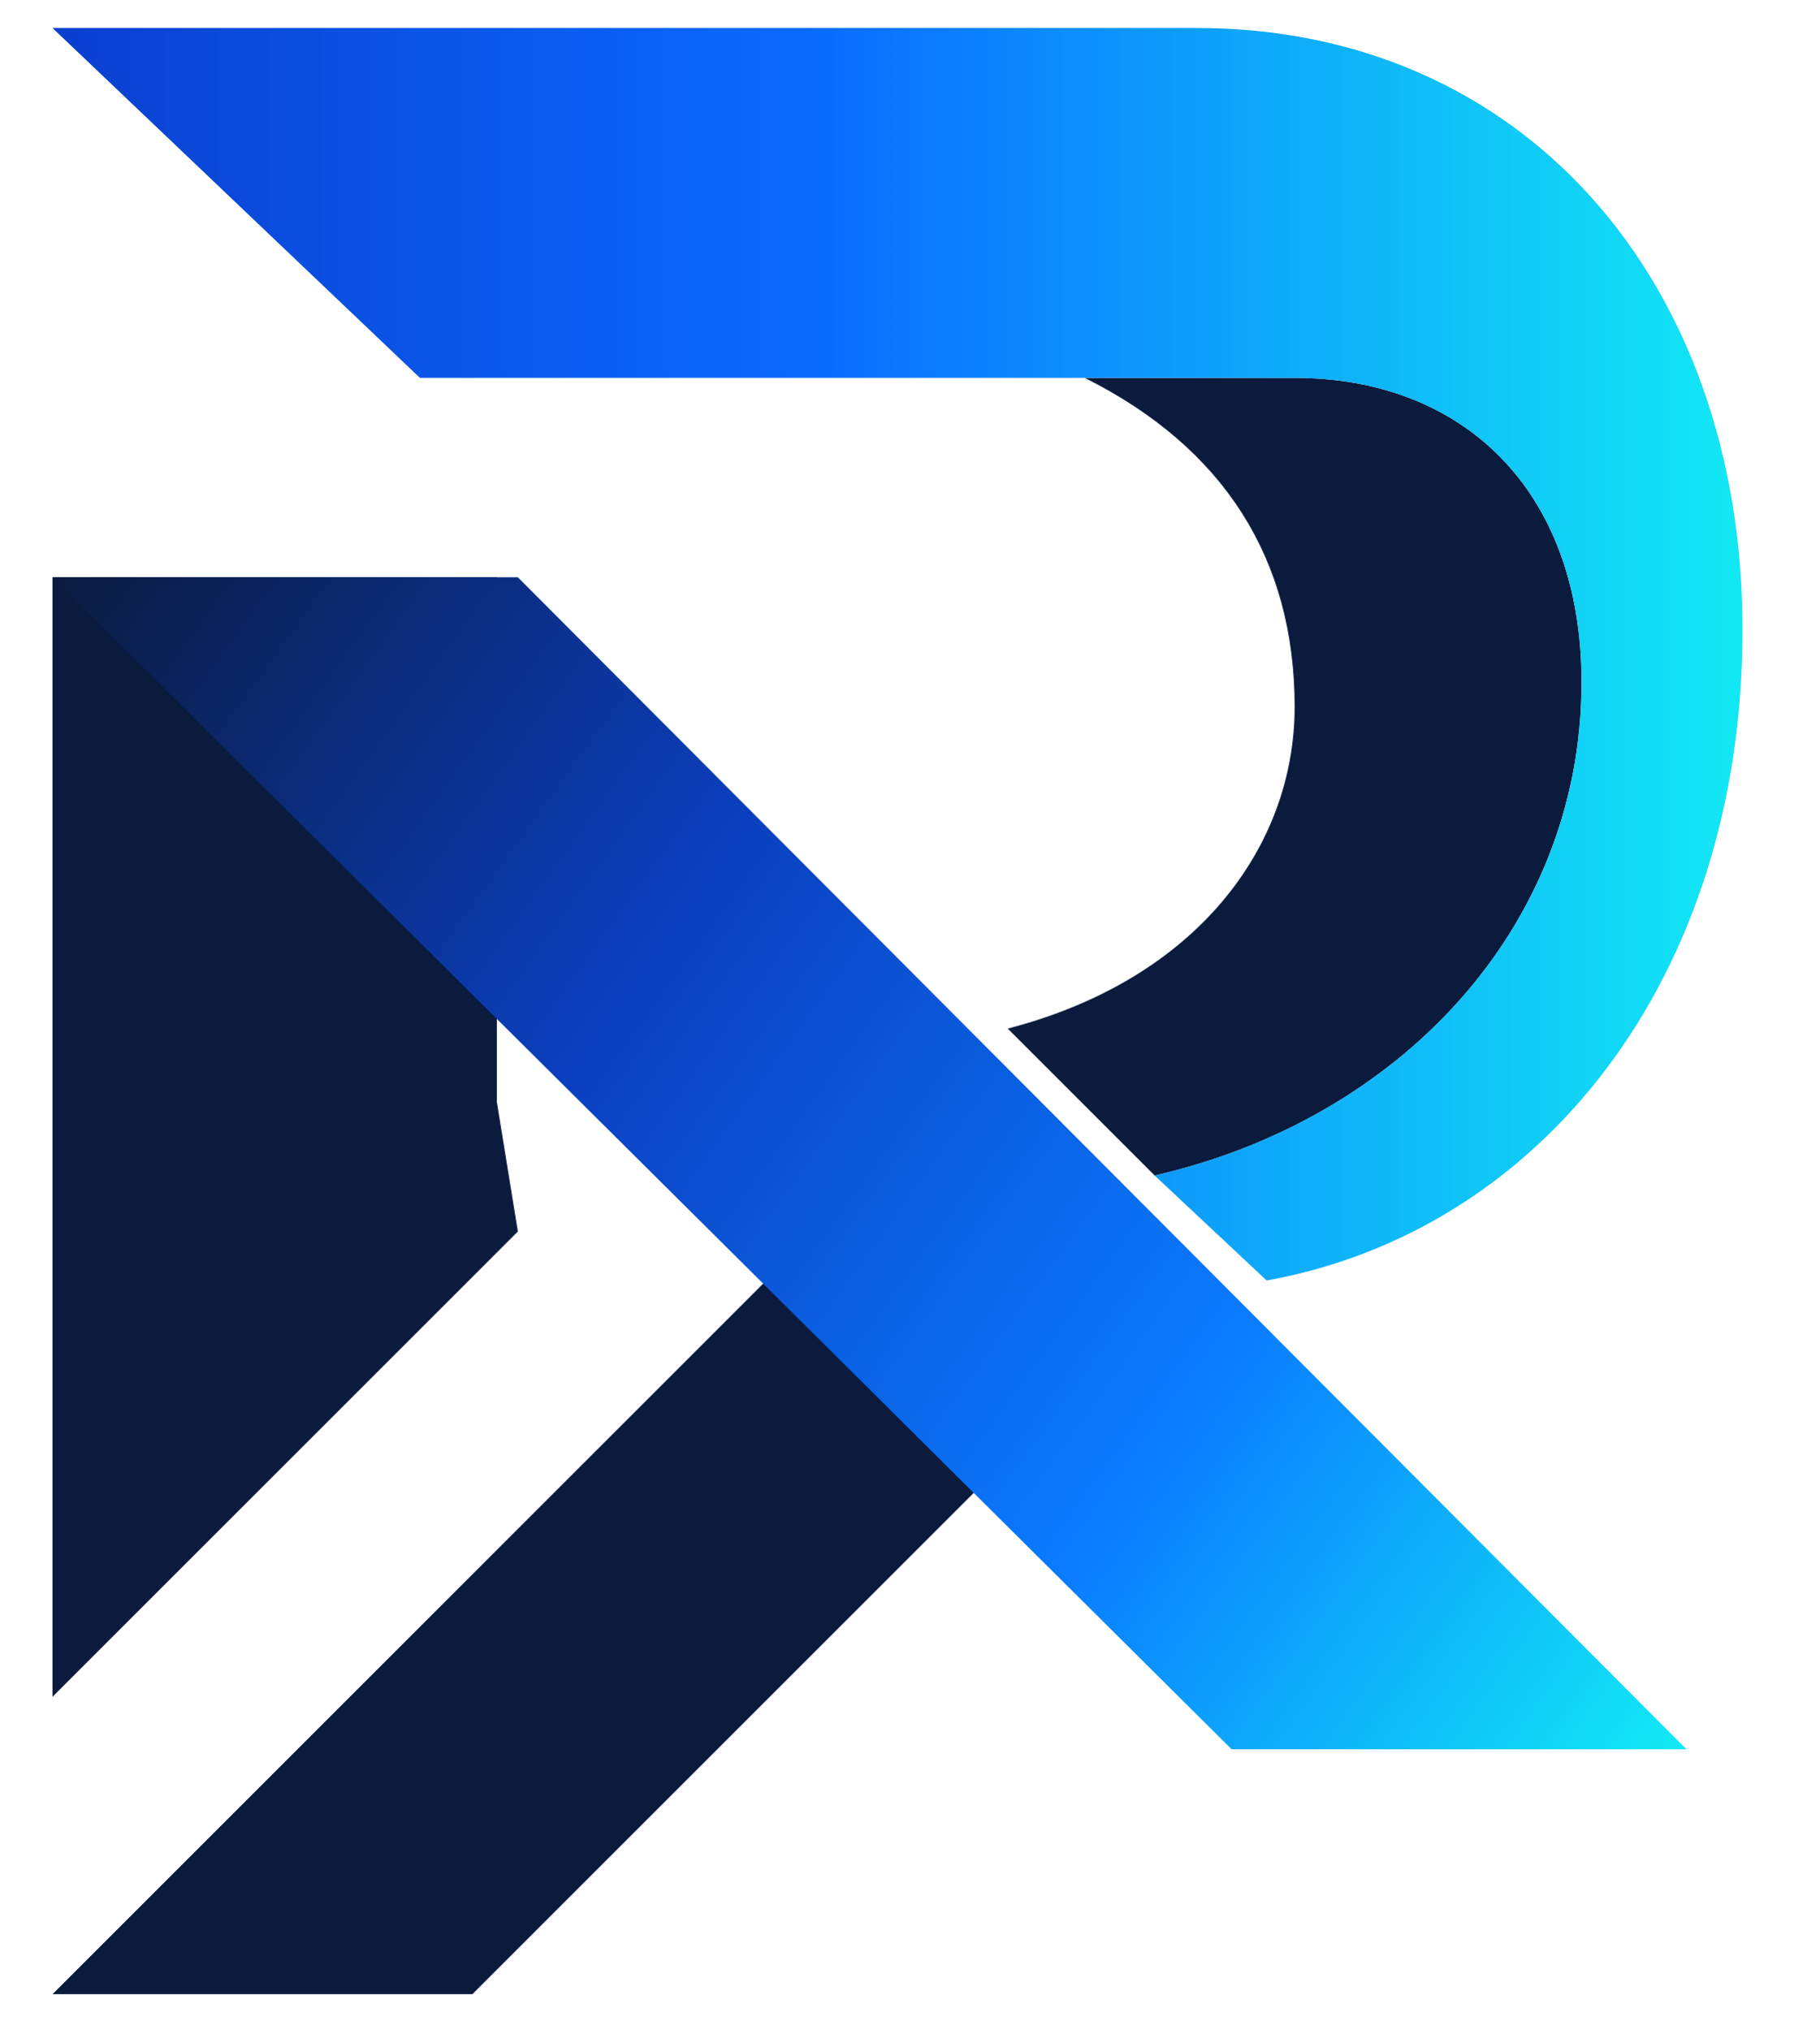
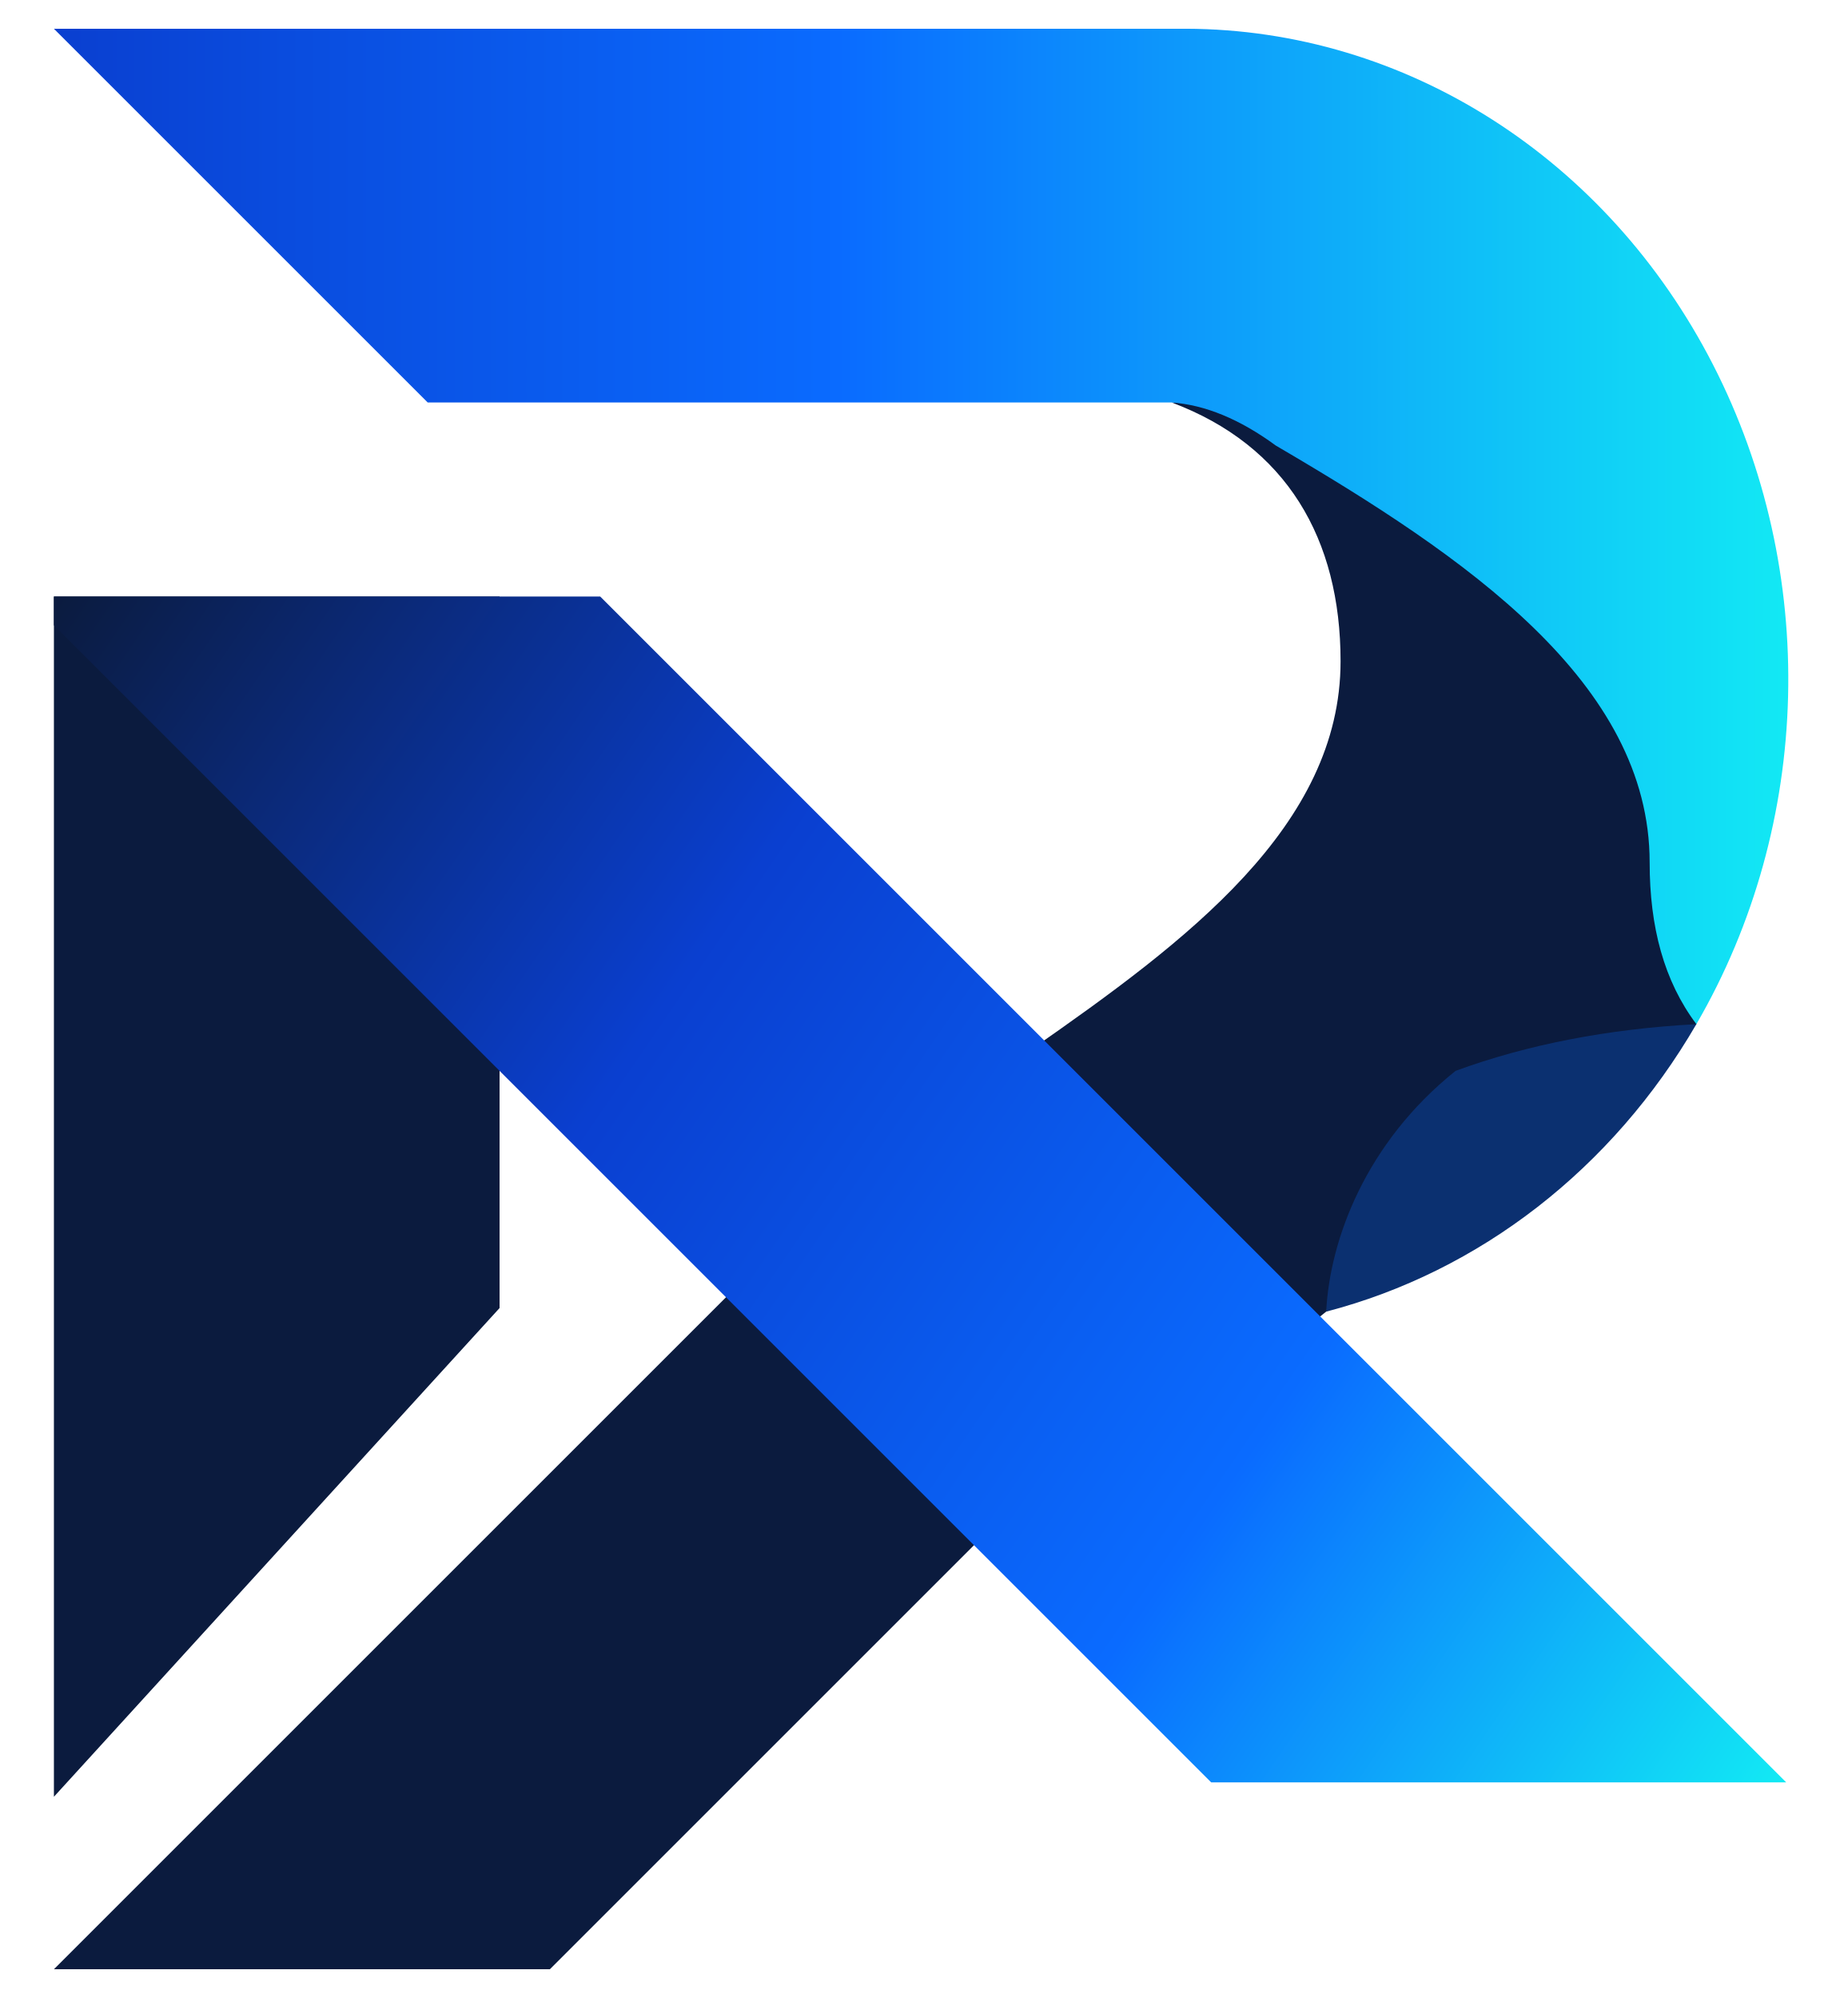
- <svg xmlns="http://www.w3.org/2000/svg" viewBox="0 0 520 580" width="520" height="580" role="img" aria-label="PeepalX logo mark">
+ <svg xmlns="http://www.w3.org/2000/svg" viewBox="0 0 514 556" width="514" height="556" role="img" aria-label="PeepalX logo mark">
  <defs>
    <linearGradient id="bowl" x1="15" y1="0" x2="500" y2="0" gradientUnits="userSpaceOnUse">
      <stop offset="0" stop-color="#0A3FD0" />
      <stop offset=".45" stop-color="#0A6BFF" />
      <stop offset="1" stop-color="#12EAF4" />
    </linearGradient>
-     <linearGradient id="leg" x1="15" y1="165" x2="480" y2="500" gradientUnits="userSpaceOnUse">
+     <linearGradient id="stroke" x1="15" y1="166" x2="497" y2="496" gradientUnits="userSpaceOnUse">
      <stop offset="0" stop-color="#0B1B3E" />
-       <stop offset=".35" stop-color="#0B3FBF" />
-       <stop offset=".7" stop-color="#0A7BFF" />
+       <stop offset=".35" stop-color="#0A3FD0" />
+       <stop offset=".7" stop-color="#0A6BFF" />
      <stop offset="1" stop-color="#12EAF4" />
    </linearGradient>
  </defs>
  <g fill="#0B1B3E">
-     <path d="M15 165H142V315L148 352L15 485Z" />
-     <path d="M15 570L270 315L330 375L135 570Z" />
-     <path d="M310 108H370C418 108 452 140 452 195C452 265 400 320 330 336L288 294C342 280 370 242 370 202C370 160 350 128 310 108Z" />
+     <path d="M15 166H139V364L15 500Z" />
+     <path d="M15 548L263 300L341 360L153 548Z" />
+     <path d="M326 112H440L490 190L472 285L369 365L364 369L287 292C330 262 373 230 373 184C373 150 358 124 326 112Z" />
  </g>
-   <path fill="url(#leg)" d="M15 165H148L482 500H352Z" />
-   <path fill="url(#bowl)" d="M15 8H342C435 8 498 80 498 180C498 280 440 352 362 366L330 336C400 320 452 265 452 195C452 140 418 108 370 108H120Z" />
+   <path fill="#0B3070" d="M472 285A168 181 0 0 1 369 365C370 345 380 318 405 298Q435 287 472 285Z" />
+   <path fill="url(#stroke)" d="M15 166H167L497 496H337L15 174Z" />
+   <path fill="url(#bowl)" d="M15 8H330A168 181 0 0 1 472 285C463 273 459 258 459 240C459 190 408 155 355 124Q340 113 326 112H119Z" />
</svg>
